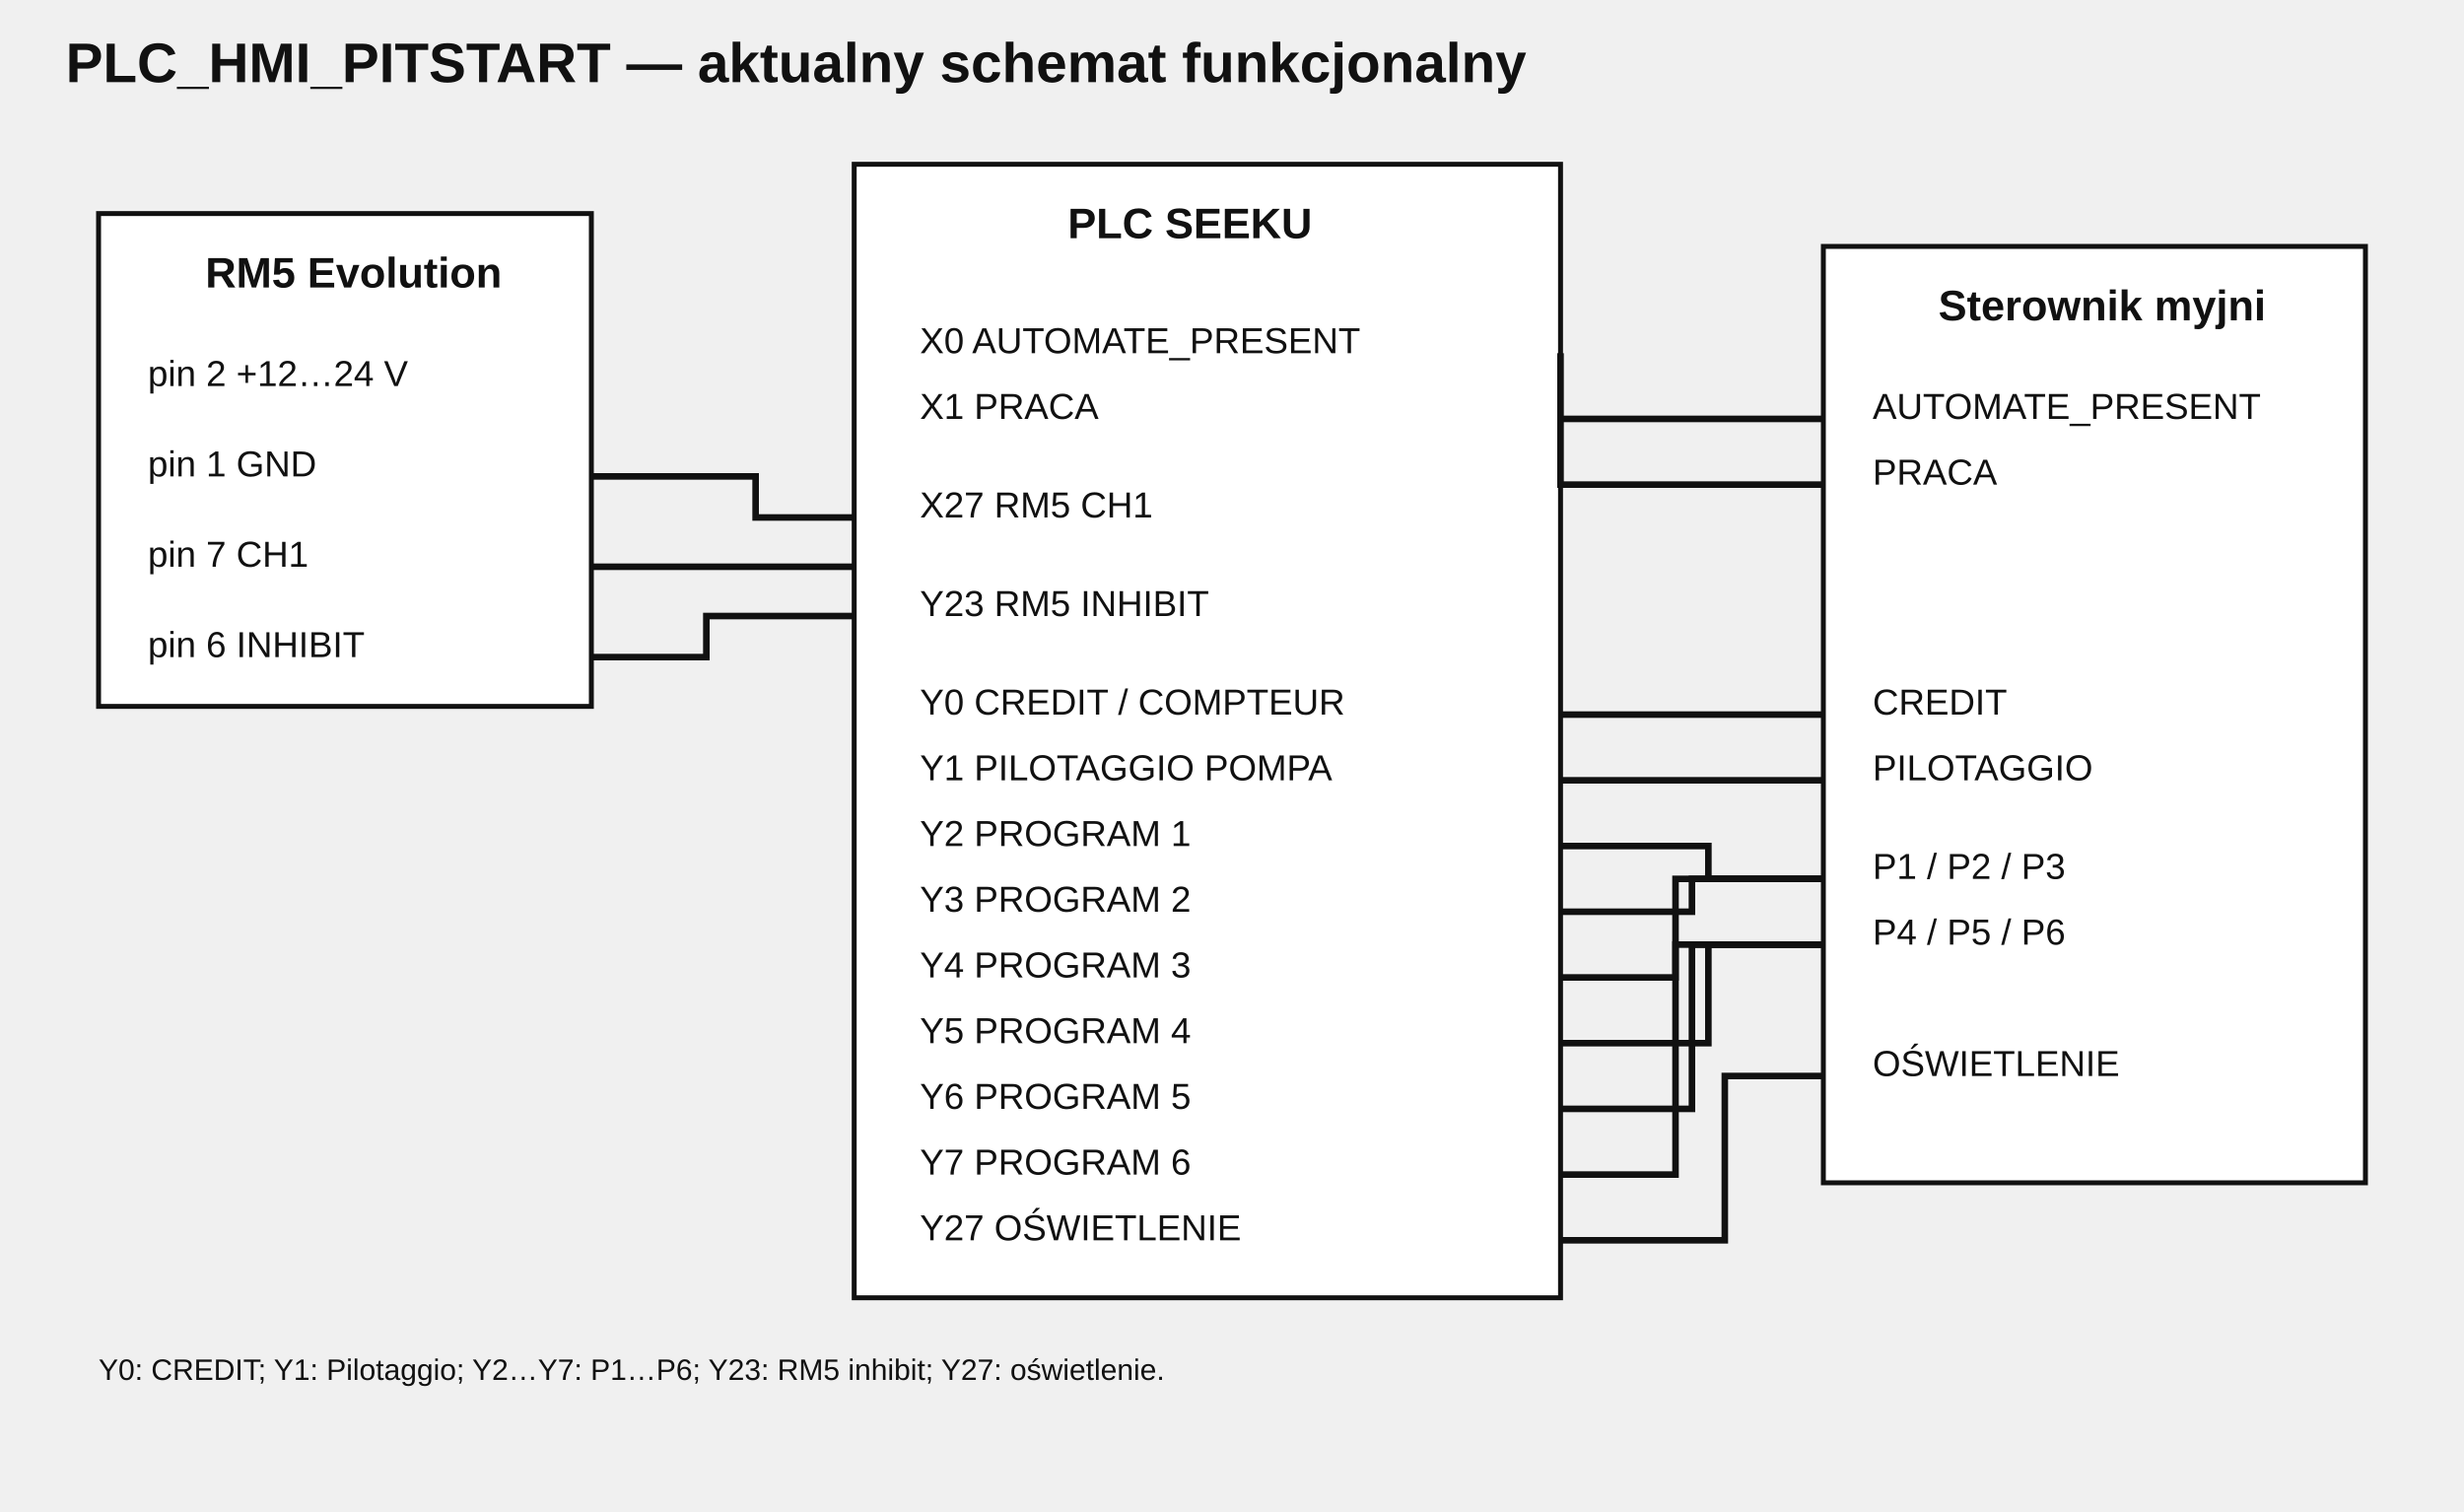
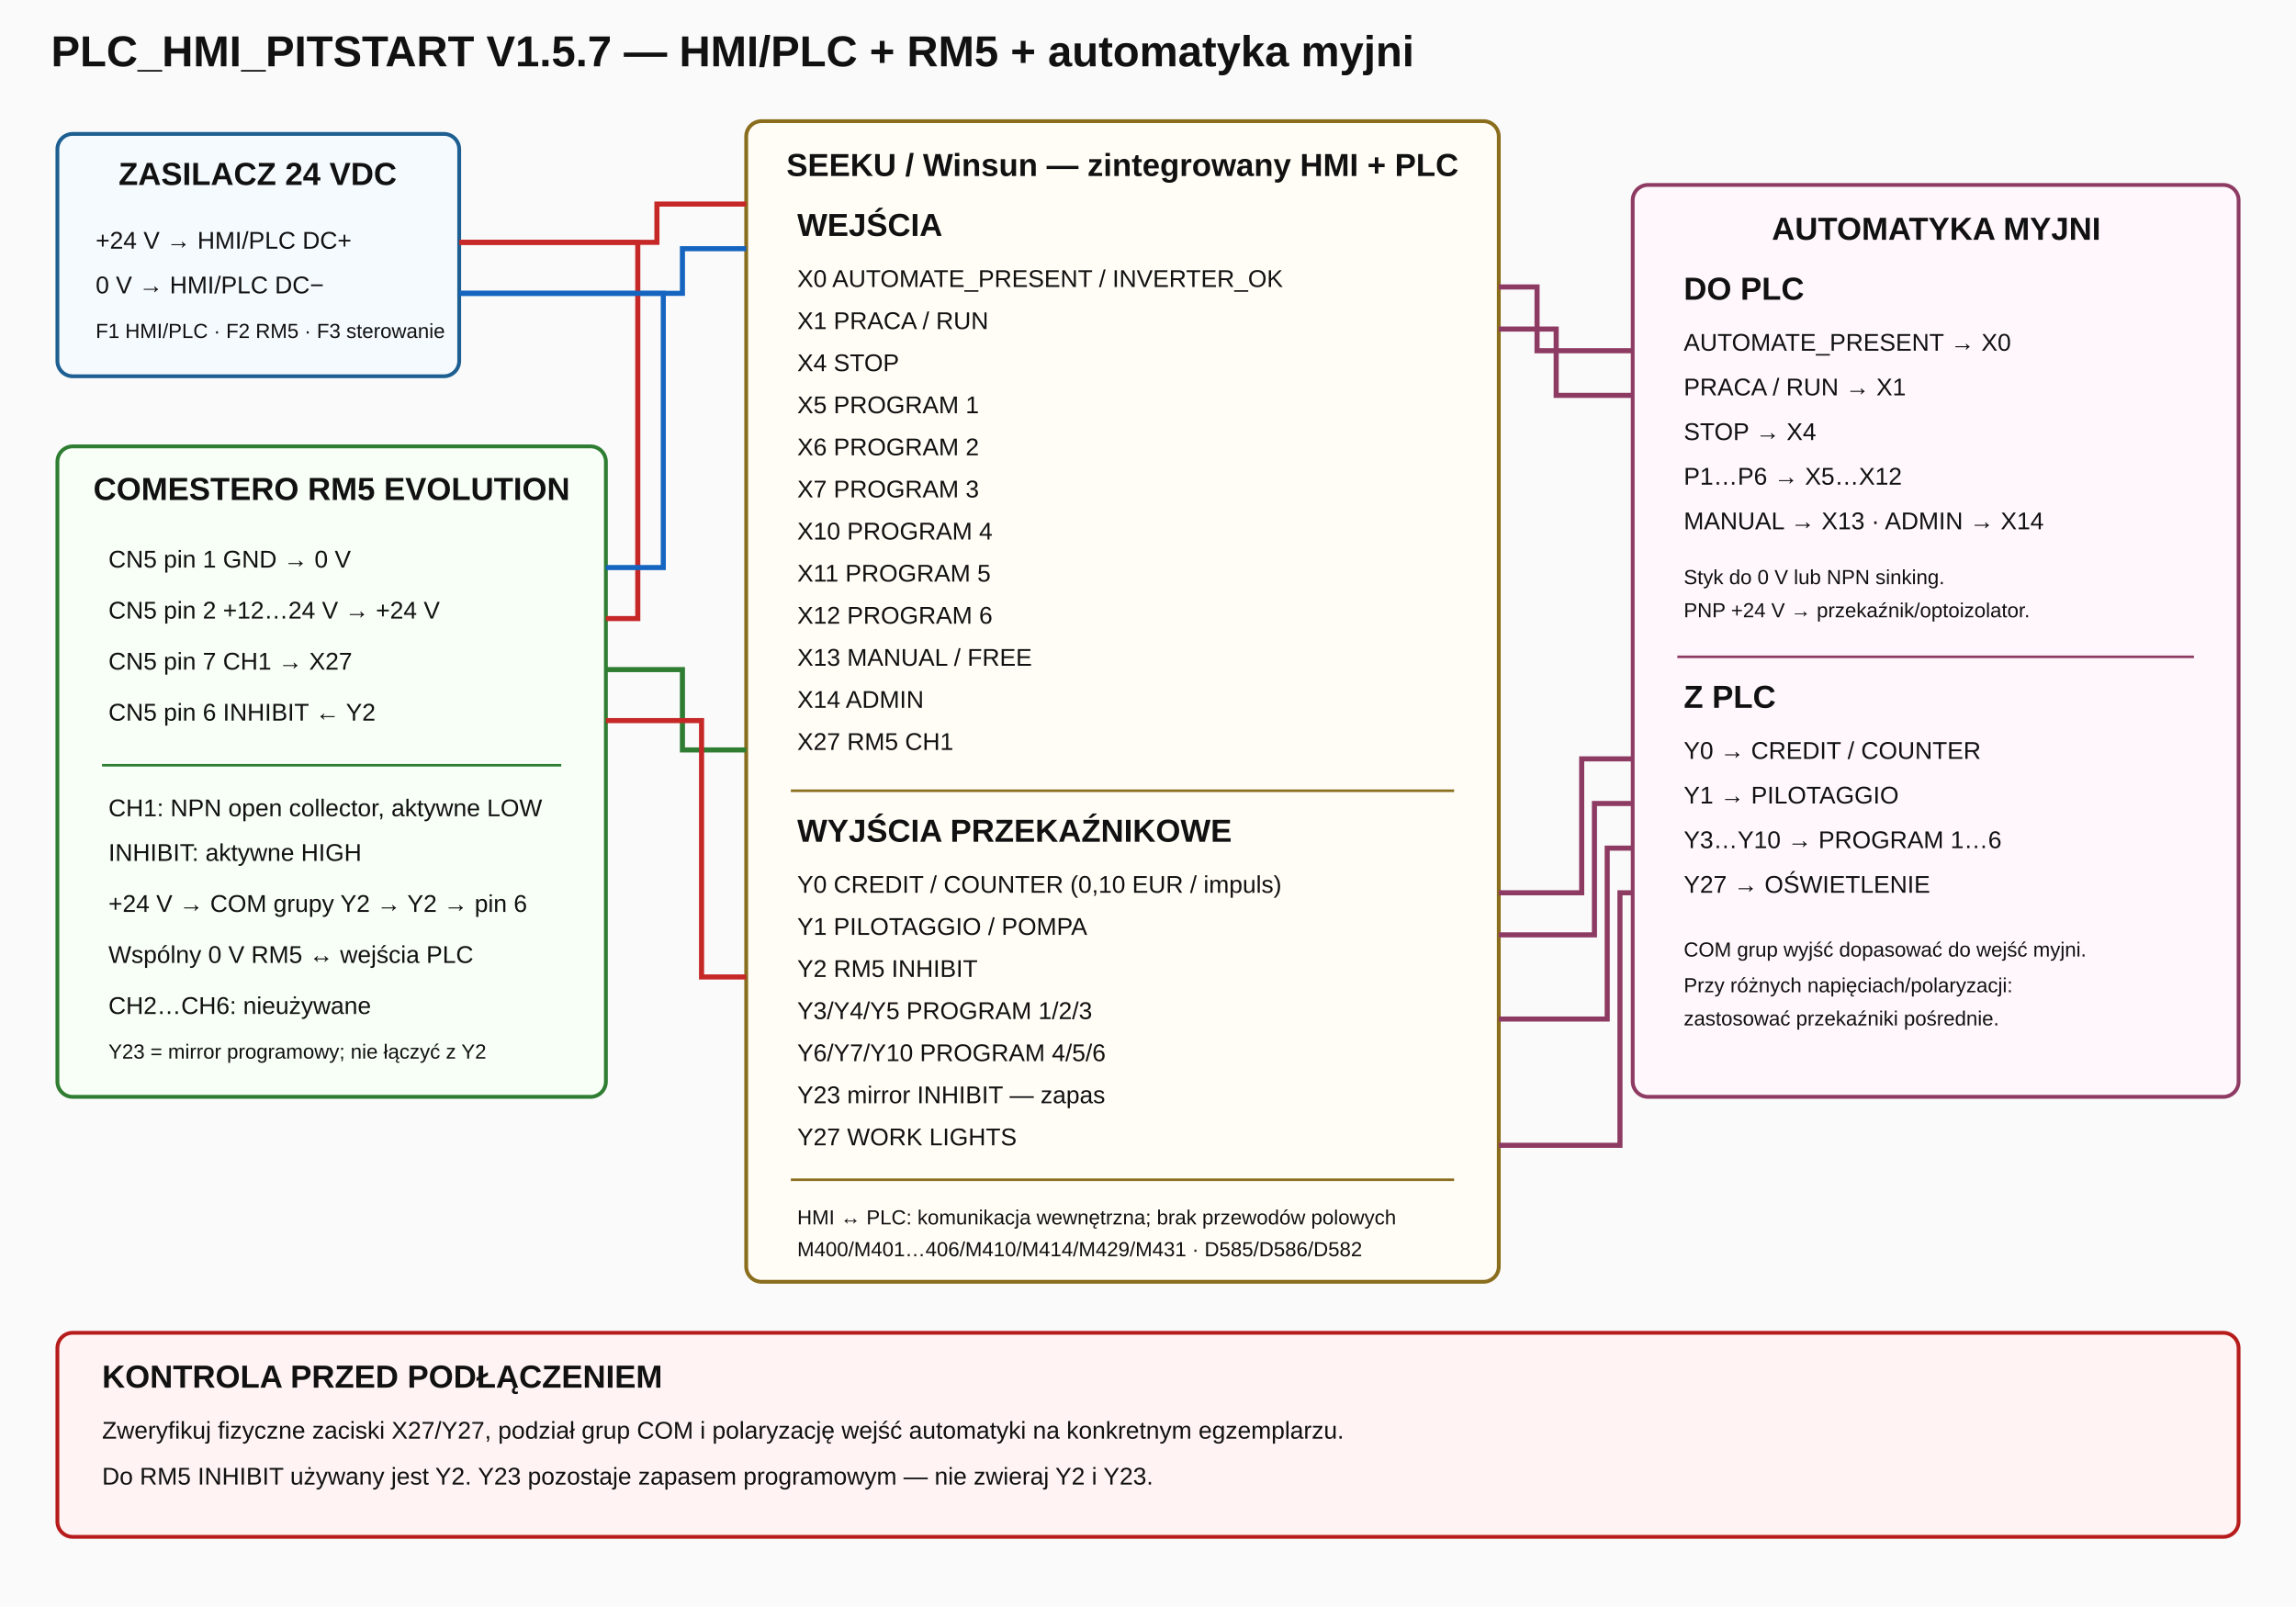
- <svg xmlns="http://www.w3.org/2000/svg" width="1500" height="920" viewBox="0 0 1500 920">
+ <svg xmlns="http://www.w3.org/2000/svg" width="1800" height="1260" viewBox="0 0 1800 1260">
  <style>
- text{font-family:Arial,sans-serif;font-size:22px;fill:#111}.title{font-size:34px;font-weight:bold}.h{font-size:26px;font-weight:bold}.box{fill:#fff;stroke:#111;stroke-width:3}.line{stroke:#111;stroke-width:4;fill:none}.note{font-size:18px}
+ text{font-family:Arial,sans-serif;fill:#111}.t{font-size:34px;font-weight:bold}.h{font-size:25px;font-weight:bold}.n{font-size:19px}.s{font-size:16px}.b{fill:#fff;stroke:#222;stroke-width:3}.p{fill:#f5faff;stroke:#1d5f91}.r{fill:#f7fff6;stroke:#2e7d32}.c{fill:#fffdf6;stroke:#8a6d1d}.a{fill:#fff7fb;stroke:#8e3b63}.w{fill:#fff3f3;stroke:#b71c1c}.ln{fill:none;stroke:#333;stroke-width:4}.v24{stroke:#c62828}.v0{stroke:#1565c0}.sig{stroke:#2e7d32}.io{stroke:#8e3b63}
</style>
-   <text x="40" y="50" class="title">PLC_HMI_PITSTART — aktualny schemat funkcjonalny</text>
-   <rect x="60" y="130" width="300" height="300" class="box" />
-   <text x="125" y="175" class="h">RM5 Evolution</text>
-   <text x="90" y="235">pin 2  +12…24 V</text>
-   <text x="90" y="290">pin 1  GND</text>
-   <text x="90" y="345">pin 7  CH1</text>
-   <text x="90" y="400">pin 6  INHIBIT</text>
-   <rect x="520" y="100" width="430" height="690" class="box" />
-   <text x="650" y="145" class="h">PLC SEEKU</text>
-   <text x="560" y="215">X0  AUTOMATE_PRESENT</text>
-   <text x="560" y="255">X1  PRACA</text>
-   <text x="560" y="315">X27 RM5 CH1</text>
-   <text x="560" y="375">Y23 RM5 INHIBIT</text>
-   <text x="560" y="435">Y0  CREDIT / COMPTEUR</text>
-   <text x="560" y="475">Y1  PILOTAGGIO POMPA</text>
-   <text x="560" y="515">Y2  PROGRAM 1</text>
-   <text x="560" y="555">Y3  PROGRAM 2</text>
-   <text x="560" y="595">Y4  PROGRAM 3</text>
-   <text x="560" y="635">Y5  PROGRAM 4</text>
-   <text x="560" y="675">Y6  PROGRAM 5</text>
-   <text x="560" y="715">Y7  PROGRAM 6</text>
-   <text x="560" y="755">Y27 OŚWIETLENIE</text>
-   <rect x="1110" y="150" width="330" height="570" class="box" />
-   <text x="1180" y="195" class="h">Sterownik myjni</text>
-   <text x="1140" y="255">AUTOMATE_PRESENT</text>
-   <text x="1140" y="295">PRACA</text>
-   <text x="1140" y="435">CREDIT</text>
-   <text x="1140" y="475">PILOTAGGIO</text>
-   <text x="1140" y="535">P1 / P2 / P3</text>
-   <text x="1140" y="575">P4 / P5 / P6</text>
-   <text x="1140" y="655">OŚWIETLENIE</text>
-   <path d="M360 290 H460 V315 H520" class="line" />
-   <path d="M360 345 H520" class="line" />
-   <path d="M520 375 H430 V400 H360" class="line" />
-   <path d="M1110 255 H950 V215" class="line" />
-   <path d="M1110 295 H950 V255" class="line" />
-   <path d="M950 435 H1110" class="line" />
-   <path d="M950 475 H1110" class="line" />
-   <path d="M950 515 H1040 V535 H1110" class="line" />
-   <path d="M950 555 H1030 V535 H1110" class="line" />
-   <path d="M950 595 H1020 V535 H1110" class="line" />
-   <path d="M950 635 H1040 V575 H1110" class="line" />
-   <path d="M950 675 H1030 V575 H1110" class="line" />
-   <path d="M950 715 H1020 V575 H1110" class="line" />
-   <path d="M950 755 H1050 V655 H1110" class="line" />
-   <text x="60" y="840" class="note">Y0: CREDIT; Y1: Pilotaggio; Y2…Y7: P1…P6; Y23: RM5 inhibit; Y27: oświetlenie.</text>
+   <rect width="1800" height="1260" fill="#fafafa" />
+   <text x="40" y="52" class="t">PLC_HMI_PITSTART V1.5.7 — HMI/PLC + RM5 + automatyka myjni</text>
+   <rect x="45" y="105" width="315" height="190" rx="12" class="b p" />
+   <text x="202" y="145" text-anchor="middle" class="h">ZASILACZ 24 VDC</text>
+   <text x="75" y="195" class="n">+24 V → HMI/PLC DC+</text>
+   <text x="75" y="230" class="n">0 V → HMI/PLC DC−</text>
+   <text x="75" y="265" class="s">F1 HMI/PLC · F2 RM5 · F3 sterowanie</text>
+   <rect x="45" y="350" width="430" height="510" rx="12" class="b r" />
+   <text x="260" y="392" text-anchor="middle" class="h">COMESTERO RM5 EVOLUTION</text>
+   <text x="85" y="445" class="n">CN5 pin 1  GND → 0 V</text>
+   <text x="85" y="485" class="n">CN5 pin 2  +12…24 V → +24 V</text>
+   <text x="85" y="525" class="n">CN5 pin 7  CH1 → X27</text>
+   <text x="85" y="565" class="n">CN5 pin 6  INHIBIT ← Y2</text>
+   <line x1="80" y1="600" x2="440" y2="600" stroke="#2e7d32" stroke-width="2" />
+   <text x="85" y="640" class="n">CH1: NPN open collector, aktywne LOW</text>
+   <text x="85" y="675" class="n">INHIBIT: aktywne HIGH</text>
+   <text x="85" y="715" class="n">+24 V → COM grupy Y2 → Y2 → pin 6</text>
+   <text x="85" y="755" class="n">Wspólny 0 V RM5 ↔ wejścia PLC</text>
+   <text x="85" y="795" class="n">CH2…CH6: nieużywane</text>
+   <text x="85" y="830" class="s">Y23 = mirror programowy; nie łączyć z Y2</text>
+   <rect x="585" y="95" width="590" height="910" rx="12" class="b c" />
+   <text x="880" y="138" text-anchor="middle" class="h">SEEKU / Winsun — zintegrowany HMI + PLC</text>
+   <text x="625" y="185" class="h">WEJŚCIA</text>
+   <text x="625" y="225" class="n">X0   AUTOMATE_PRESENT / INVERTER_OK</text>
+   <text x="625" y="258" class="n">X1   PRACA / RUN</text>
+   <text x="625" y="291" class="n">X4   STOP</text>
+   <text x="625" y="324" class="n">X5   PROGRAM 1</text>
+   <text x="625" y="357" class="n">X6   PROGRAM 2</text>
+   <text x="625" y="390" class="n">X7   PROGRAM 3</text>
+   <text x="625" y="423" class="n">X10  PROGRAM 4</text>
+   <text x="625" y="456" class="n">X11  PROGRAM 5</text>
+   <text x="625" y="489" class="n">X12  PROGRAM 6</text>
+   <text x="625" y="522" class="n">X13  MANUAL / FREE</text>
+   <text x="625" y="555" class="n">X14  ADMIN</text>
+   <text x="625" y="588" class="n">X27  RM5 CH1</text>
+   <line x1="620" y1="620" x2="1140" y2="620" stroke="#8a6d1d" stroke-width="2" />
+   <text x="625" y="660" class="h">WYJŚCIA PRZEKAŹNIKOWE</text>
+   <text x="625" y="700" class="n">Y0   CREDIT / COUNTER (0,10 EUR / impuls)</text>
+   <text x="625" y="733" class="n">Y1   PILOTAGGIO / POMPA</text>
+   <text x="625" y="766" class="n">Y2   RM5 INHIBIT</text>
+   <text x="625" y="799" class="n">Y3/Y4/Y5   PROGRAM 1/2/3</text>
+   <text x="625" y="832" class="n">Y6/Y7/Y10  PROGRAM 4/5/6</text>
+   <text x="625" y="865" class="n">Y23  mirror INHIBIT — zapas</text>
+   <text x="625" y="898" class="n">Y27  WORK LIGHTS</text>
+   <line x1="620" y1="925" x2="1140" y2="925" stroke="#8a6d1d" stroke-width="2" />
+   <text x="625" y="960" class="s">HMI ↔ PLC: komunikacja wewnętrzna; brak przewodów polowych</text>
+   <text x="625" y="985" class="s">M400/M401…406/M410/M414/M429/M431 · D585/D586/D582</text>
+   <rect x="1280" y="145" width="475" height="715" rx="12" class="b a" />
+   <text x="1518" y="188" text-anchor="middle" class="h">AUTOMATYKA MYJNI</text>
+   <text x="1320" y="235" class="h">DO PLC</text>
+   <text x="1320" y="275" class="n">AUTOMATE_PRESENT → X0</text>
+   <text x="1320" y="310" class="n">PRACA / RUN → X1</text>
+   <text x="1320" y="345" class="n">STOP → X4</text>
+   <text x="1320" y="380" class="n">P1…P6 → X5…X12</text>
+   <text x="1320" y="415" class="n">MANUAL → X13 · ADMIN → X14</text>
+   <text x="1320" y="458" class="s">Styk do 0 V lub NPN sinking.</text>
+   <text x="1320" y="484" class="s">PNP +24 V → przekaźnik/optoizolator.</text>
+   <line x1="1315" y1="515" x2="1720" y2="515" stroke="#8e3b63" stroke-width="2" />
+   <text x="1320" y="555" class="h">Z PLC</text>
+   <text x="1320" y="595" class="n">Y0 → CREDIT / COUNTER</text>
+   <text x="1320" y="630" class="n">Y1 → PILOTAGGIO</text>
+   <text x="1320" y="665" class="n">Y3…Y10 → PROGRAM 1…6</text>
+   <text x="1320" y="700" class="n">Y27 → OŚWIETLENIE</text>
+   <text x="1320" y="750" class="s">COM grup wyjść dopasować do wejść myjni.</text>
+   <text x="1320" y="778" class="s">Przy różnych napięciach/polaryzacji:</text>
+   <text x="1320" y="804" class="s">zastosować przekaźniki pośrednie.</text>
+   <polyline points="360,190 515,190 515,160 585,160" class="ln v24" />
+   <polyline points="360,230 535,230 535,195 585,195" class="ln v0" />
+   <polyline points="360,190 500,190 500,485 475,485" class="ln v24" />
+   <polyline points="360,230 520,230 520,445 475,445" class="ln v0" />
+   <polyline points="475,525 535,525 535,588 585,588" class="ln sig" />
+   <polyline points="585,766 550,766 550,565 475,565" class="ln v24" />
+   <polyline points="1280,275 1205,275 1205,225 1175,225" class="ln io" />
+   <polyline points="1280,310 1220,310 1220,258 1175,258" class="ln io" />
+   <polyline points="1175,700 1240,700 1240,595 1280,595" class="ln io" />
+   <polyline points="1175,733 1250,733 1250,630 1280,630" class="ln io" />
+   <polyline points="1175,799 1260,799 1260,665 1280,665" class="ln io" />
+   <polyline points="1175,898 1270,898 1270,700 1280,700" class="ln io" />
+   <rect x="45" y="1045" width="1710" height="160" rx="12" class="b w" />
+   <text x="80" y="1088" class="h" fill="#b71c1c">KONTROLA PRZED PODŁĄCZENIEM</text>
+   <text x="80" y="1128" class="n">Zweryfikuj fizyczne zaciski X27/Y27, podział grup COM i polaryzację wejść automatyki na konkretnym egzemplarzu.</text>
+   <text x="80" y="1164" class="n">Do RM5 INHIBIT używany jest Y2. Y23 pozostaje zapasem programowym — nie zwieraj Y2 i Y23.</text>
</svg>
